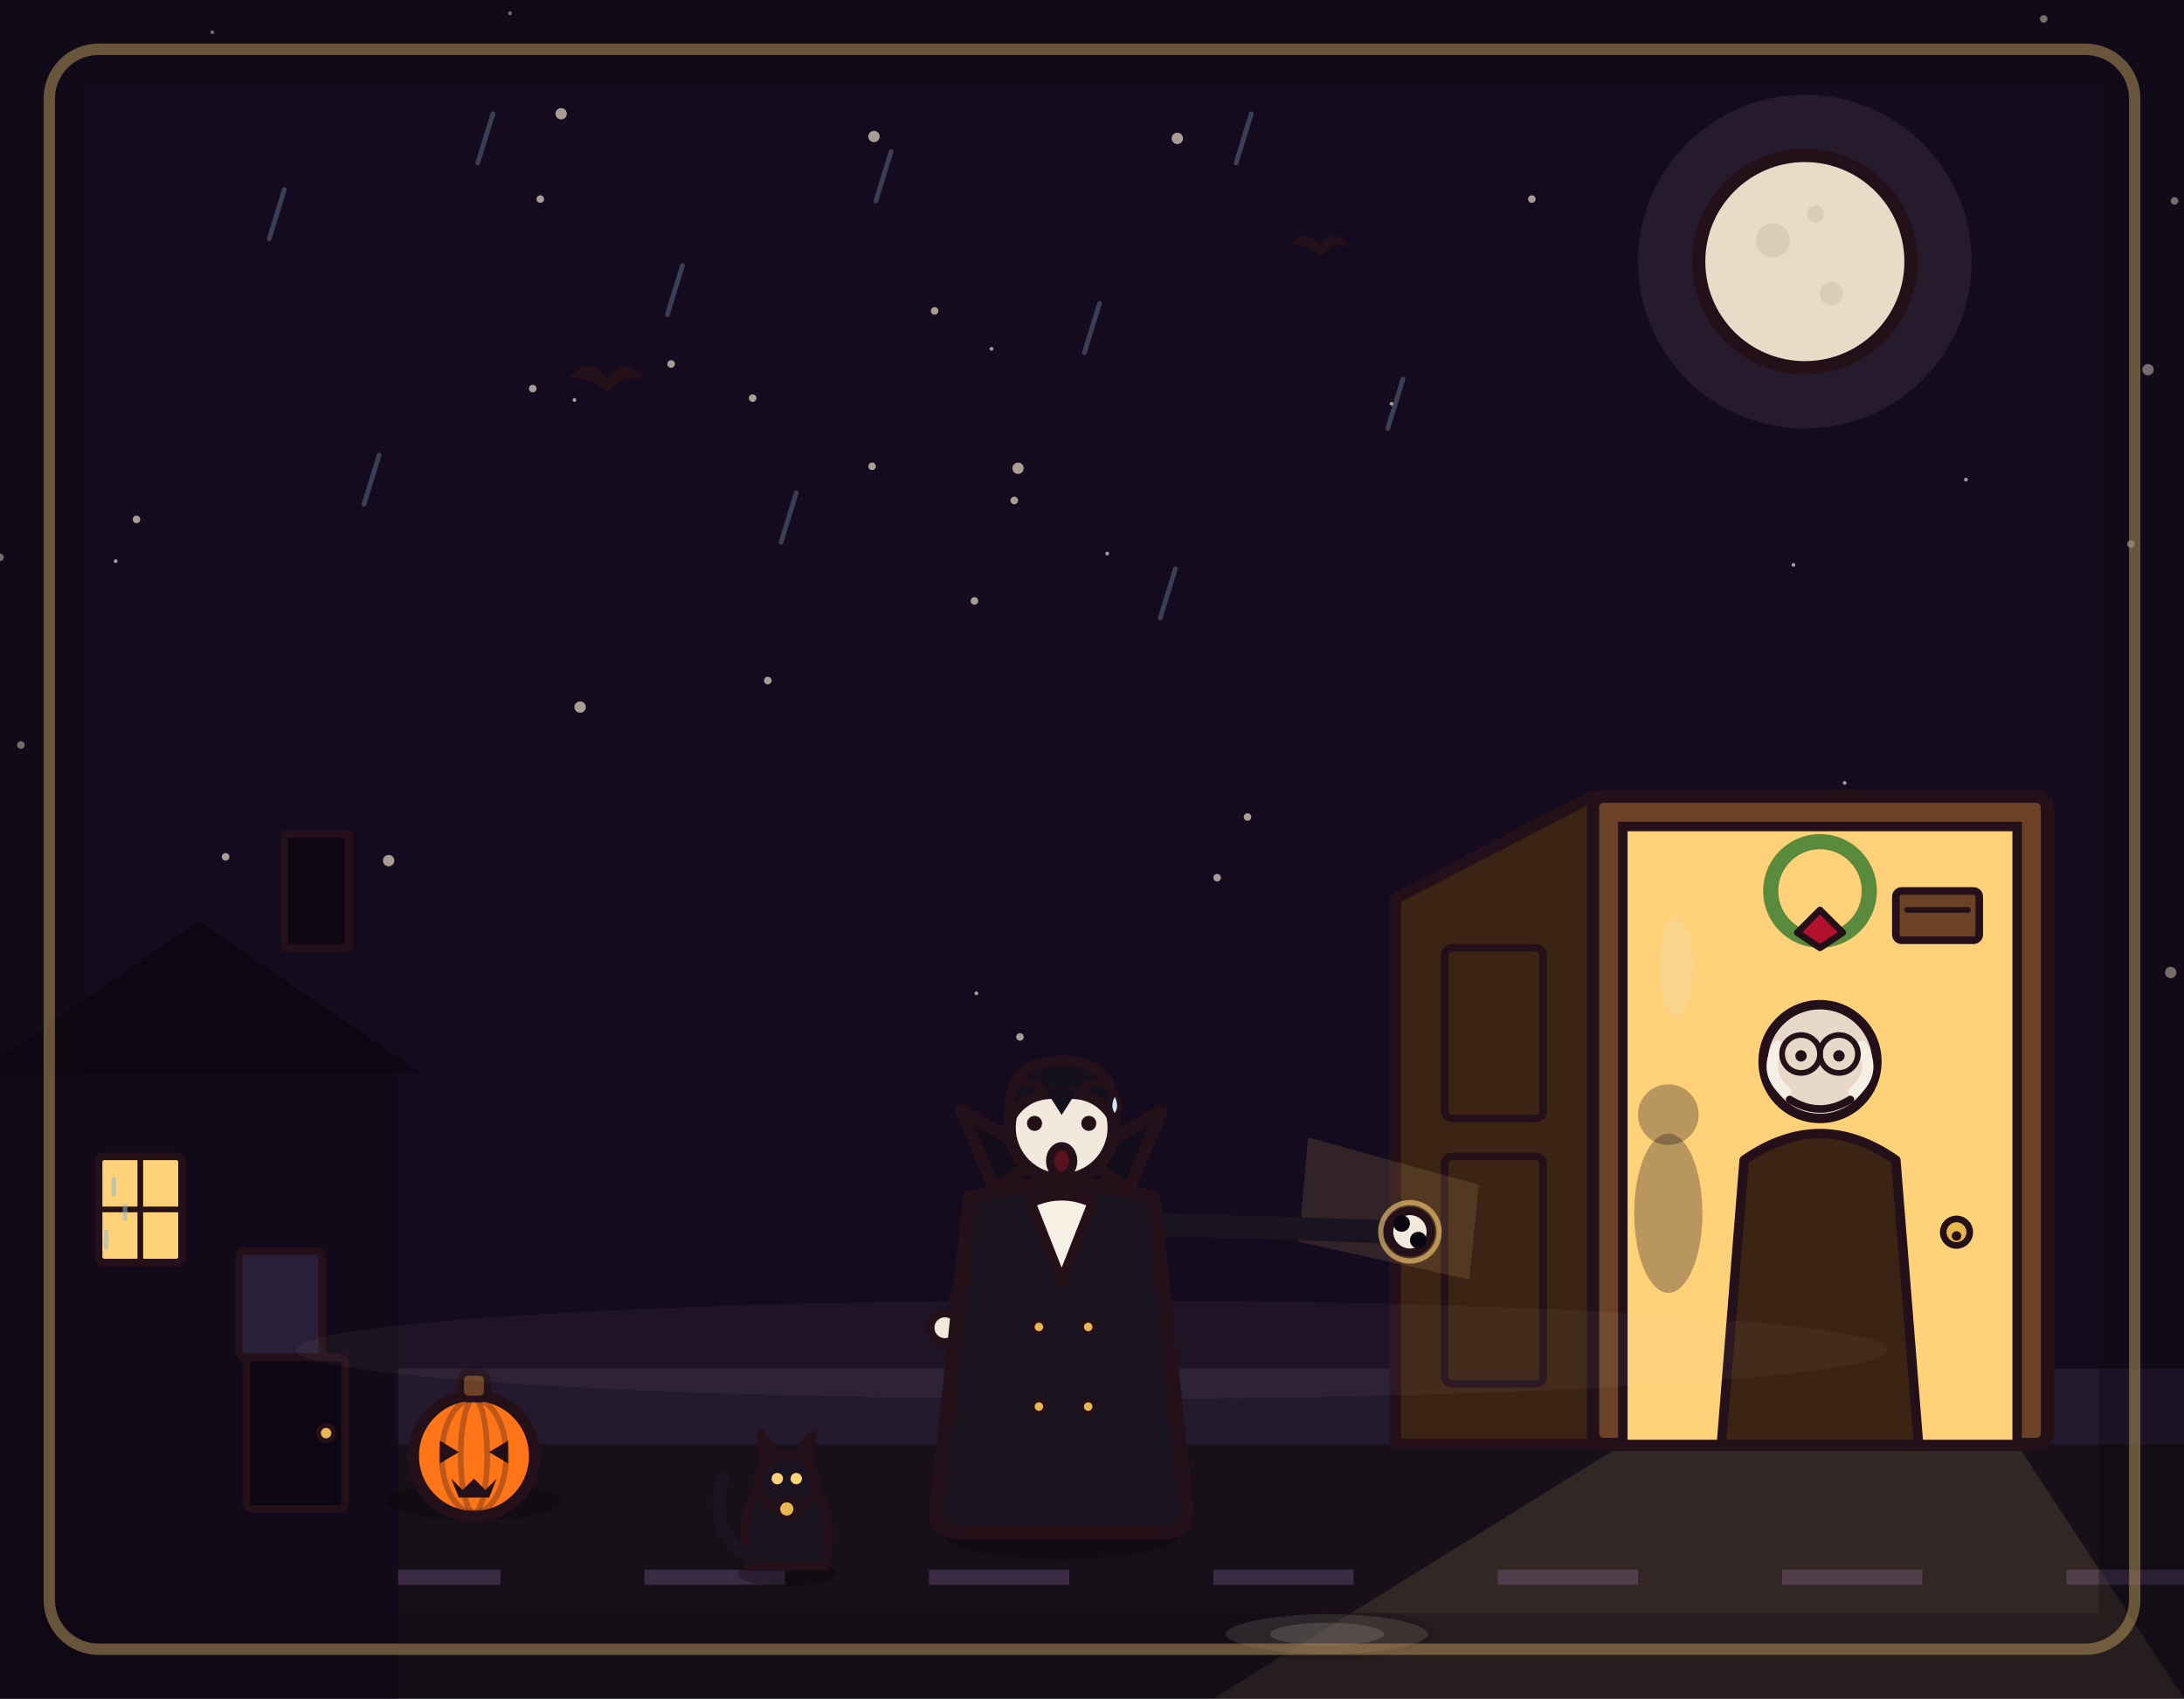
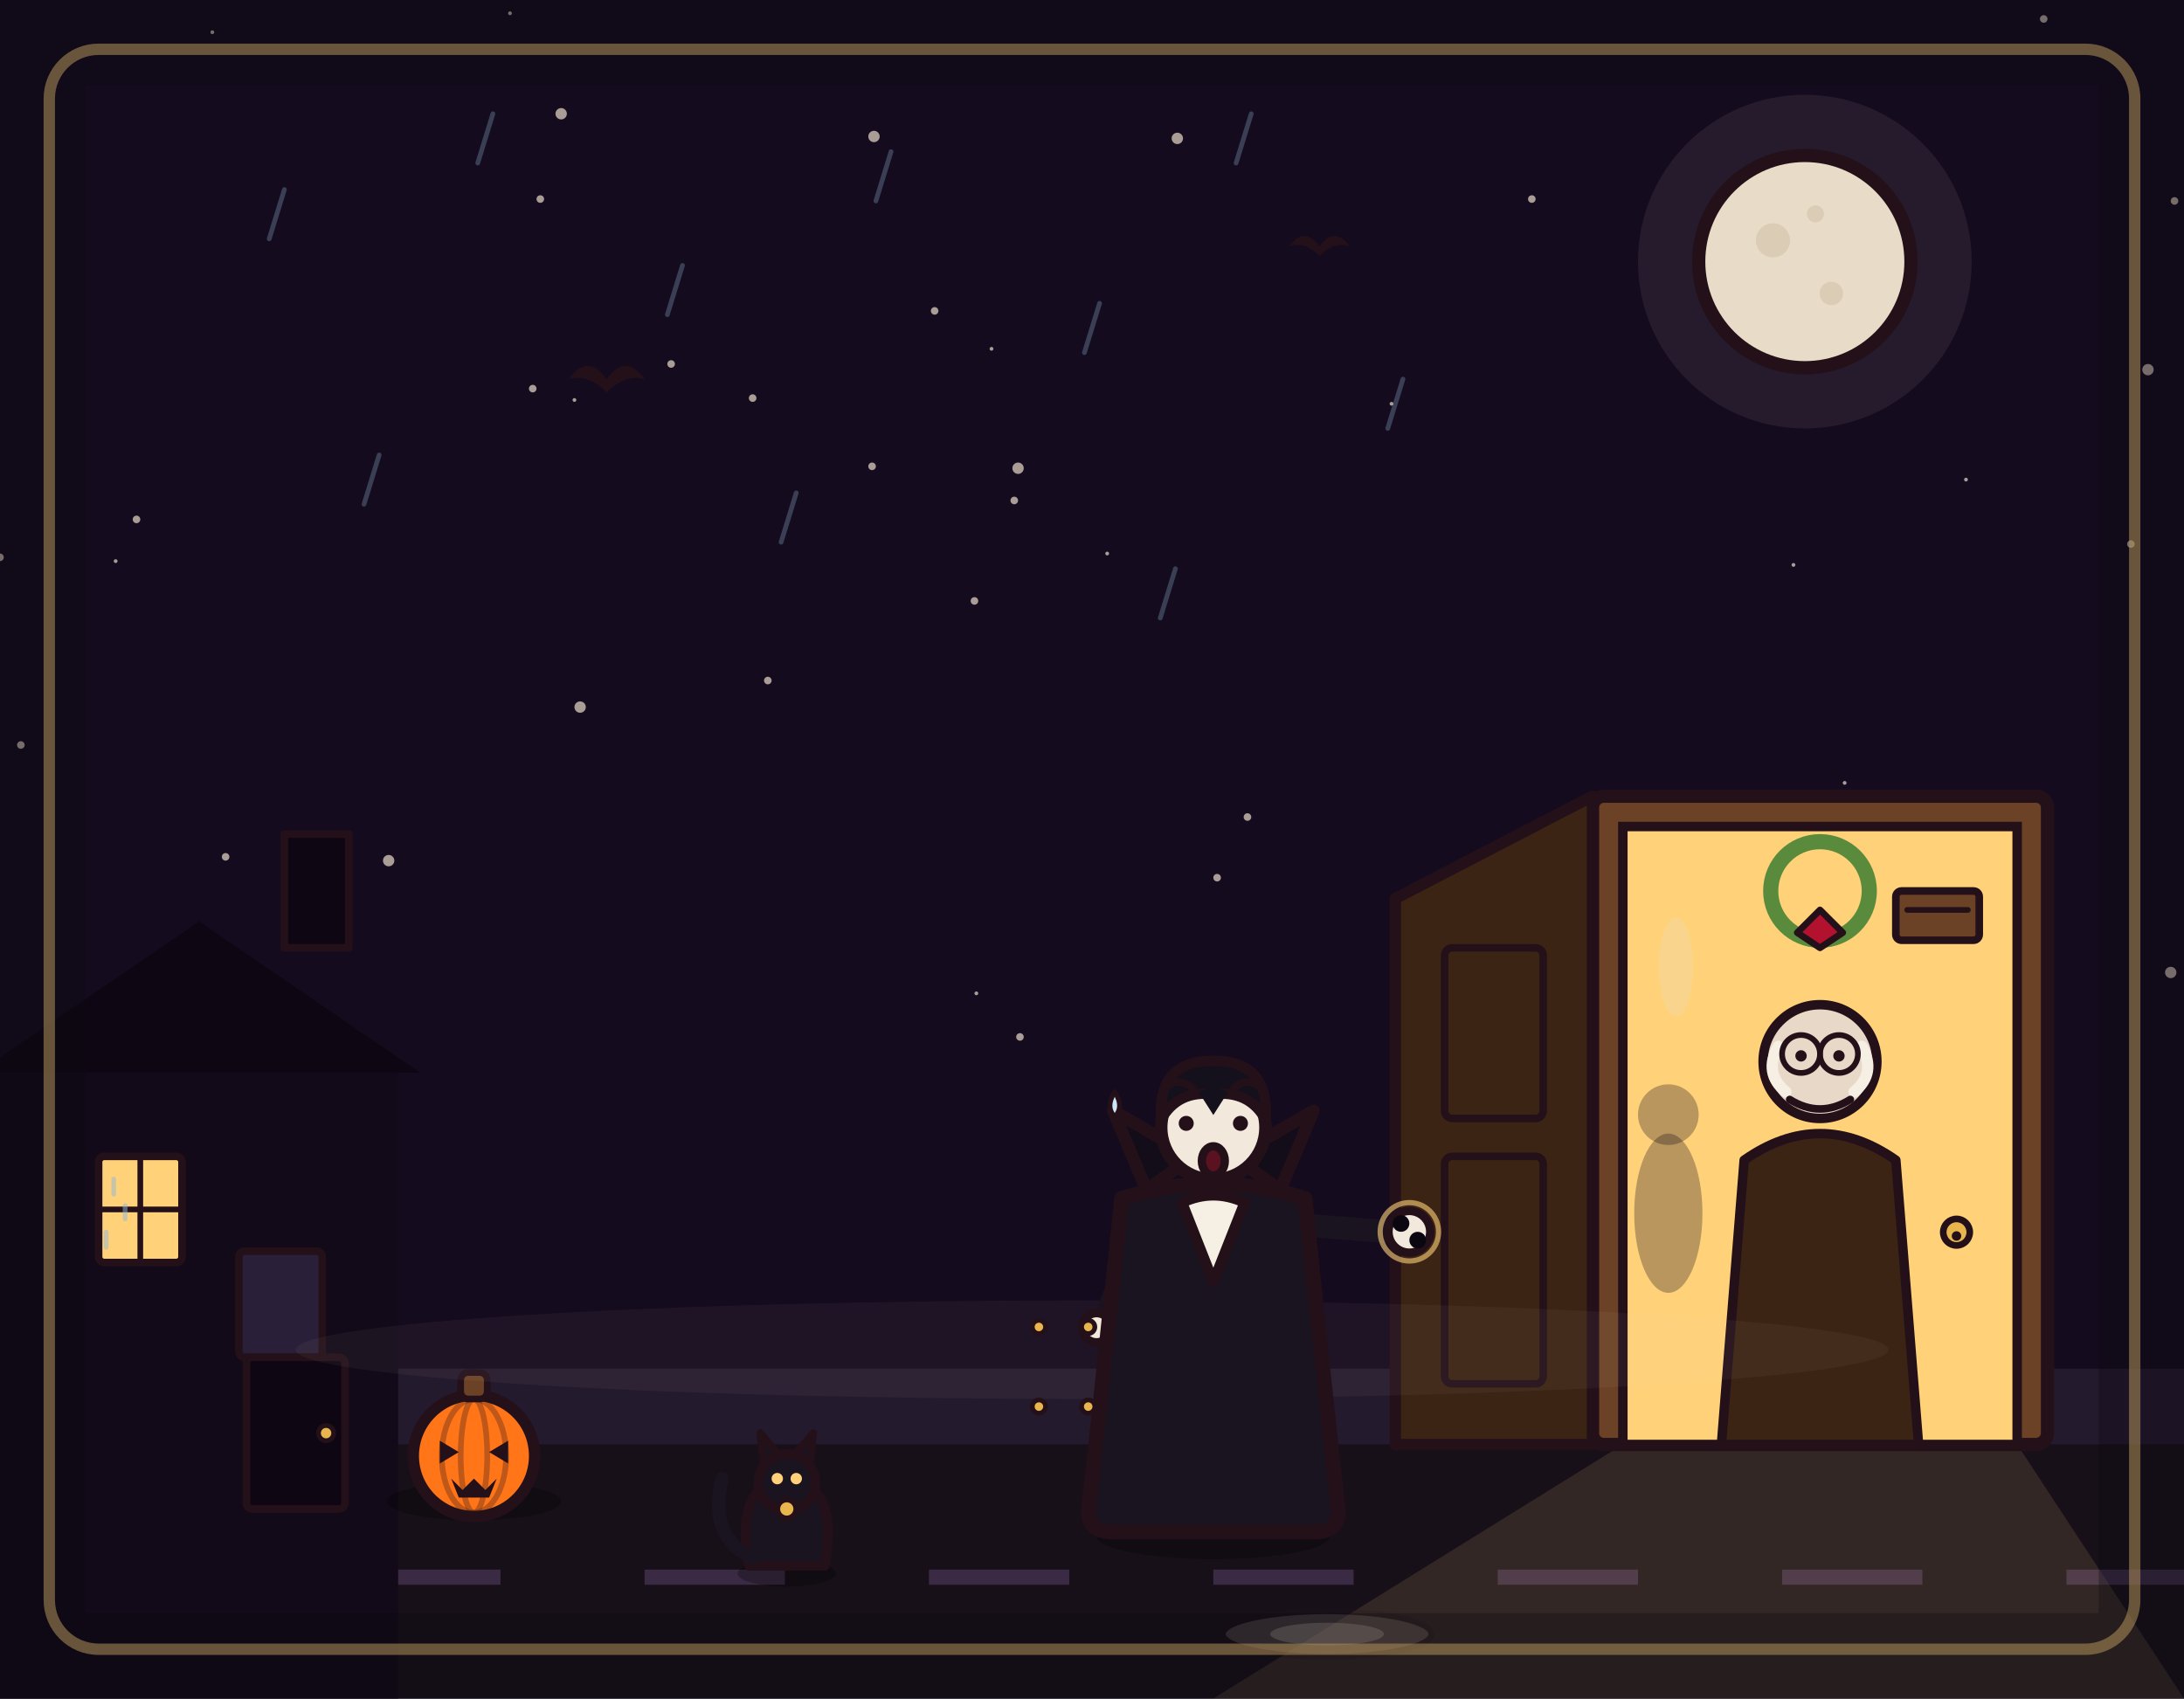
<svg xmlns="http://www.w3.org/2000/svg" viewBox="0 0 1152 896" width="1152" height="896">
  <rect x="0" y="0" width="1152" height="896" fill="#150b1e" />
  <g fill="#e8dcc8" opacity=".7">
    <circle cx="0" cy="294" r="2" />
    <circle cx="303" cy="211" r="1" />
    <circle cx="1124" cy="287" r="2" />
    <circle cx="296" cy="60" r="3" />
    <circle cx="1037" cy="253" r="1" />
    <circle cx="285" cy="105" r="2" />
    <circle cx="119" cy="452" r="2" />
    <circle cx="973" cy="413" r="1" />
    <circle cx="621" cy="73" r="3" />
    <circle cx="535" cy="264" r="2" />
    <circle cx="269" cy="7" r="1" />
    <circle cx="1145" cy="513" r="3" />
    <circle cx="658" cy="431" r="2" />
    <circle cx="397" cy="210" r="2" />
    <circle cx="405" cy="359" r="2" />
    <circle cx="61" cy="296" r="1" />
    <circle cx="523" cy="184" r="1" />
    <circle cx="75" cy="552" r="2" />
    <circle cx="103" cy="556" r="2" />
    <circle cx="808" cy="105" r="2" />
    <circle cx="1147" cy="106" r="2" />
    <circle cx="460" cy="246" r="2" />
    <circle cx="205" cy="454" r="3" />
    <circle cx="112" cy="17" r="1" />
    <circle cx="734" cy="213" r="1" />
    <circle cx="584" cy="292" r="1" />
    <circle cx="1133" cy="195" r="3" />
    <circle cx="306" cy="373" r="3" />
    <circle cx="537" cy="247" r="3" />
    <circle cx="538" cy="547" r="2" />
    <circle cx="915" cy="485" r="2" />
    <circle cx="642" cy="463" r="2" />
    <circle cx="354" cy="192" r="2" />
    <circle cx="514" cy="317" r="2" />
    <circle cx="72" cy="274" r="2" />
    <circle cx="11" cy="393" r="2" />
    <circle cx="515" cy="524" r="1" />
    <circle cx="493" cy="164" r="2" />
    <circle cx="281" cy="205" r="2" />
    <circle cx="1078" cy="10" r="2" />
    <circle cx="946" cy="298" r="1" />
    <circle cx="461" cy="72" r="3" />
  </g>
  <circle cx="952" cy="138" r="88" fill="#e8dcc8" opacity=".08" />
  <circle cx="952" cy="138" r="56" fill="#e8dcc8" stroke="#241019" stroke-width="7" stroke-linejoin="round" />
  <circle cx="935.2" cy="126.8" r="9" fill="#d9cbb2" opacity=".9" />
  <circle cx="966" cy="154.8" r="6.2" fill="#d9cbb2" opacity=".9" />
  <circle cx="957.6" cy="112.8" r="4.5" fill="#d9cbb2" opacity=".9" />
  <rect x="0" y="722" width="1152" height="40" fill="#241a2e" />
  <rect x="0" y="762" width="1152" height="134" fill="#171019" />
  <path d="M40 828h74v8h-74zM190 828h74v8h-74zM340 828h74v8h-74zM490 828h74v8h-74zM640 828h74v8h-74zM790 828h74v8h-74zM940 828h74v8h-74zM1090 828h74v8h-74z" fill="#3a2a44" />
  <g>
    <rect x="0" y="566" width="210" height="330" fill="#120a18" />
    <path d="M-12 566 L105 486 L222 566 Z" fill="#0e0713" />
    <rect x="150" y="440" width="34" height="60" fill="#0e0713" stroke="#241019" stroke-width="4" stroke-linejoin="round" />
    <rect x="52" y="610" width="44" height="56" rx="3" fill="#ffd27a" stroke="#241019" stroke-width="4" stroke-linejoin="round" />
    <line x1="74" y1="610" x2="74" y2="666" stroke="#241019" stroke-width="3" />
    <line x1="52" y1="638" x2="96" y2="638" stroke="#241019" stroke-width="3" />
    <rect x="126" y="660" width="44" height="56" rx="3" fill="#2a1f38" stroke="#241019" stroke-width="4" stroke-linejoin="round" />
    <rect x="130" y="716" width="52" height="80" rx="3" fill="#0e0713" stroke="#241019" stroke-width="4" stroke-linejoin="round" />
    <circle cx="172" cy="756" r="4" fill="#e8b64c" stroke="#241019" stroke-width="2.5" />
  </g>
  <polygon points="856,762 1064,762 1152,896 640,896" fill="#ffd27a" opacity=".12" />
  <g>
    <rect x="840" y="420" width="240" height="342" rx="6" fill="#6b4226" stroke="#241019" stroke-width="7" stroke-linejoin="round" />
    <rect x="856" y="436" width="208" height="326" fill="#ffd27a" stroke="#241019" stroke-width="5" />
    <circle cx="960" cy="600" r="95" fill="#ffd27a" opacity=".5" />
    <g>
      <path d="M908 762 L920 612 Q960 584 1000 612 L1012 762 Z" fill="#3c2415" stroke="#241019" stroke-width="5" stroke-linejoin="round" />
      <circle cx="960" cy="560" r="30" fill="#e8d8c8" stroke="#241019" stroke-width="5" />
      <path d="M938 552 Q930 566 942 576" fill="none" stroke="#f6efe4" stroke-width="6" stroke-linecap="round" />
      <path d="M982 552 Q990 566 978 576" fill="none" stroke="#f6efe4" stroke-width="6" stroke-linecap="round" />
      <circle cx="950" cy="556" r="10" fill="none" stroke="#241019" stroke-width="3" />
      <circle cx="970" cy="556" r="10" fill="none" stroke="#241019" stroke-width="3" />
      <line x1="960" y1="556" x2="960" y2="556" stroke="#241019" stroke-width="3" />
      <circle cx="950" cy="557" r="3" fill="#241019" />
      <circle cx="970" cy="557" r="3" fill="#241019" />
      <path d="M944 580 Q960 590 976 580" fill="none" stroke="#241019" stroke-width="4" stroke-linecap="round" />
    </g>
    <polygon points="840,420 736,474 736,762 840,762" fill="#3c2415" stroke="#241019" stroke-width="6" stroke-linejoin="round" />
    <rect x="762" y="500" width="52" height="90" rx="4" fill="none" stroke="#241019" stroke-width="4" stroke-linejoin="round" />
    <rect x="762" y="610" width="52" height="120" rx="4" fill="none" stroke="#241019" stroke-width="4" stroke-linejoin="round" />
    <circle cx="744" cy="650" r="7" fill="#e8b64c" stroke="#241019" stroke-width="3.5" />
  </g>
  <g>
    <ellipse cx="250" cy="792" rx="46" ry="10" fill="#000000" opacity=".28" />
    <circle cx="250" cy="768" r="32" fill="#ff7518" stroke="#241019" stroke-width="6" stroke-linejoin="round" />
    <ellipse cx="250" cy="768" rx="17" ry="30" fill="none" stroke="#241019" stroke-width="3" opacity=".3" />
    <ellipse cx="250" cy="768" rx="7" ry="30" fill="none" stroke="#241019" stroke-width="3" opacity=".3" />
    <rect x="243" y="724" width="14" height="14" rx="4" fill="#6b4226" stroke="#241019" stroke-width="3.5" stroke-linejoin="round" />
    <path d="M232 760 L242 766 L232 772 Z" fill="#241019" />
    <path d="M268 760 L258 766 L268 772 Z" fill="#241019" />
    <path d="M238 780 L244 786 L250 780 L256 786 L262 780 L258 790 L242 790 Z" fill="#241019" />
  </g>
  <ellipse cx="576" cy="712" rx="420" ry="26" fill="#e8dcc8" opacity=".05" />
-   <polygon points="690,600 780,625 775,675 685,655" fill="#ffd27a" opacity=".12" />
-   <g transform="translate(560 806) scale(1.1)">
+   <g transform="translate(640 806) scale(1.1)">
    <ellipse cx="0" cy="4" rx="56" ry="11" fill="#000000" opacity=".28" />
    <path d="M-12 -62 L-16 -6" fill="none" stroke="#241a2e" stroke-width="15" stroke-linecap="round" />
    <path d="M12 -62 L16 -6" fill="none" stroke="#241a2e" stroke-width="15" stroke-linecap="round" />
    <ellipse cx="-18" cy="-4" rx="15" ry="7" fill="#14101c" stroke="#241019" stroke-width="4" stroke-linejoin="round" />
    <ellipse cx="18" cy="-4" rx="15" ry="7" fill="#14101c" stroke="#241019" stroke-width="4" stroke-linejoin="round" />
    <path d="M-34 -146 L-52 -100" fill="none" stroke="#1a1420" stroke-width="11" stroke-linecap="round" />
    <circle cx="-56" cy="-96" r="7" fill="#f2e8dc" stroke="#241019" stroke-width="4" stroke-linejoin="round" />
-     <path d="M34 -146 L157 -142" fill="none" stroke="#1a1420" stroke-width="11" stroke-linecap="round" />
-     <circle cx="167" cy="-142" r="10" fill="#ffd27a" opacity=".3" stroke="none" />
-     <circle cx="167" cy="-142" r="10" fill="#f2e8dc" stroke="#241019" stroke-width="4" stroke-linejoin="round" />
-     <circle cx="163" cy="-146" r="4" fill="#0b0710" />
-     <circle cx="171" cy="-138" r="4" fill="#0b0710" />
-     <circle cx="167" cy="-142" r="14" fill="none" stroke="#ffd27a" stroke-width="2.5" opacity=".6" />
+     <path d="M34 -146 L84 -142" fill="none" stroke="#1a1420" stroke-width="11" stroke-linecap="round" />
+     <circle cx="94" cy="-142" r="10" fill="#ffd27a" opacity=".3" stroke="none" />
+     <circle cx="94" cy="-142" r="10" fill="#f2e8dc" stroke="#241019" stroke-width="4" stroke-linejoin="round" />
+     <circle cx="90" cy="-146" r="4" fill="#0b0710" />
+     <circle cx="98" cy="-138" r="4" fill="#0b0710" />
+     <circle cx="94" cy="-142" r="14" fill="none" stroke="#ffd27a" stroke-width="2.5" opacity=".6" />
    <path d="M-44 -158 Q-52 -80 -60 -8 Q-60 2 -48 2 L48 2 Q60 2 60 -8 Q52 -80 44 -158 Q0 -172 -44 -158 Z" fill="#1a1420" stroke="#241019" stroke-width="7" stroke-linejoin="round" />
    <path d="M-32 -162 L-48 -200 L-10 -178 Z" fill="#120d18" stroke="#241019" stroke-width="6" stroke-linejoin="round" />
    <path d="M32 -162 L48 -200 L10 -178 Z" fill="#120d18" stroke="#241019" stroke-width="6" stroke-linejoin="round" />
    <path d="M-15 -156 L0 -118 L15 -156 Q0 -163 -15 -156 Z" fill="#f6efe4" stroke="#241019" stroke-width="5" stroke-linejoin="round" />
    <circle cx="0" cy="-192" r="25" fill="#f2e8dc" stroke="#241019" stroke-width="6" stroke-linejoin="round" />
    <path d="M-25 -196 Q-27 -224 0 -224 Q27 -224 25 -196 Q17 -210 0 -208 Q-17 -210 -25 -196 Z" fill="#14101c" stroke="#241019" stroke-width="5" stroke-linejoin="round" />
    <path d="M-7 -209 L0 -198 L7 -209 Q0 -213 -7 -209 Z" fill="#14101c" />
    <path d="M-24 -210 Q-17 -217 -10 -211" fill="none" stroke="#241019" stroke-width="3.6" stroke-linecap="round" />
    <path d="M10 -211 Q17 -217 24 -210" fill="none" stroke="#241019" stroke-width="3.6" stroke-linecap="round" />
    <circle cx="-13" cy="-194" r="3.6" fill="#241019" />
    <circle cx="13" cy="-194" r="3.6" fill="#241019" />
    <ellipse cx="0" cy="-176" rx="5.5" ry="7" fill="#5b1220" stroke="#241019" stroke-width="4" stroke-linejoin="round" />
  </g>
  <g transform="translate(415 826)">
    <ellipse cx="0" cy="4" rx="26" ry="7" fill="#000000" opacity=".28" />
    <path d="M-20 0 Q-26 -32 -12 -42 Q0 -48 12 -42 Q26 -32 20 0 Z" fill="#1a1420" stroke="#241019" stroke-width="5" stroke-linejoin="round" />
    <path d="M-18 -4 Q-42 -16 -34 -46" fill="none" stroke="#1a1420" stroke-width="7" stroke-linecap="round" />
    <path d="M-12 -52 L-14 -70 L-2 -56 Z" fill="#1a1420" stroke="#241019" stroke-width="4" stroke-linejoin="round" />
    <path d="M12 -52 L14 -70 L2 -56 Z" fill="#1a1420" stroke="#241019" stroke-width="4" stroke-linejoin="round" />
    <circle cx="0" cy="-44" r="15" fill="#1a1420" stroke="#241019" stroke-width="5" stroke-linejoin="round" />
    <circle cx="-5" cy="-46" r="3" fill="#ffd27a" />
    <circle cx="5" cy="-46" r="3" fill="#ffd27a" />
    <circle cx="0" cy="-30" r="5" fill="#e8b64c" stroke="#241019" stroke-width="3" />
  </g>
  <path d="M300 200 Q310 186 320 200 Q330 186 340 200 Q330 197 320 207 Q310 197 300 200 Z" fill="#241019" />
  <path d="M680 130 Q688 119 696 130 Q704 119 712 130 Q704 127 696 135 Q688 127 680 130 Z" fill="#241019" />
  <circle cx="960" cy="470" r="26" fill="none" stroke="#5a8a3c" stroke-width="8" />
  <path d="M948 492 L960 480 L972 492 L960 500 Z" fill="#b3122e" stroke="#241019" stroke-width="3.5" stroke-linejoin="round" stroke-linecap="round" />
  <ellipse cx="884" cy="510" rx="9" ry="26" fill="#e8dcc8" opacity=".25" />
  <circle cx="548" cy="700" r="3.5" fill="#e8b64c" stroke="#241019" stroke-width="2.5" />
  <circle cx="548" cy="742" r="3.5" fill="#e8b64c" stroke="#241019" stroke-width="2.5" />
  <circle cx="574" cy="700" r="3.5" fill="#e8b64c" stroke="#241019" stroke-width="2.5" />
  <circle cx="574" cy="742" r="3.5" fill="#e8b64c" stroke="#241019" stroke-width="2.5" />
  <path d="M60 622 l0 8 M66 636 l0 7 M56 650 l0 8" stroke="#8fb8d8" stroke-width="2.5" opacity=".5" stroke-linecap="round" />
  <ellipse cx="880" cy="640" rx="18" ry="42" fill="#120a18" opacity=".3" />
  <circle cx="880" cy="588" r="16" fill="#120a18" opacity=".3" />
  <rect x="1000" y="470" width="44" height="26" rx="3" fill="#6b4226" stroke="#241019" stroke-width="4" stroke-linejoin="round" stroke-linecap="round" />
  <line x1="1006" y1="480" x2="1038" y2="480" stroke="#241019" stroke-width="3" stroke-linecap="round" />
  <circle cx="1032" cy="650" r="7" fill="#e8b64c" stroke="#241019" stroke-width="3.5" />
  <circle cx="1032" cy="652" r="2.5" fill="#241019" />
  <g stroke="#8fb8d8" stroke-width="2.5" opacity=".3" stroke-linecap="round">
    <path d="M150 100 l-8 26" />
    <path d="M260 60 l-8 26" />
    <path d="M360 140 l-8 26" />
    <path d="M470 80 l-8 26" />
    <path d="M580 160 l-8 26" />
    <path d="M660 60 l-8 26" />
    <path d="M740 200 l-8 26" />
    <path d="M200 240 l-8 26" />
    <path d="M420 260 l-8 26" />
    <path d="M620 300 l-8 26" />
  </g>
  <ellipse cx="700" cy="862" rx="55" ry="12" fill="#e8dcc8" opacity=".18" stroke="#241019" stroke-width="3" />
  <ellipse cx="700" cy="862" rx="30" ry="6" fill="#e8dcc8" opacity=".25" />
  <path d="M588 576 Q593 584 588 589 Q583 584 588 576 Z" fill="#cfe6f8" stroke="#241019" stroke-width="2.5" stroke-linejoin="round" />
  <rect x="26" y="26" width="1100" height="844" rx="26" fill="none" stroke="#ffd27a" stroke-width="6" opacity="0.55" />
  <rect x="0" y="0" width="1152" height="896" fill="none" stroke="#0b0710" stroke-width="90" opacity="0.32" />
</svg>
